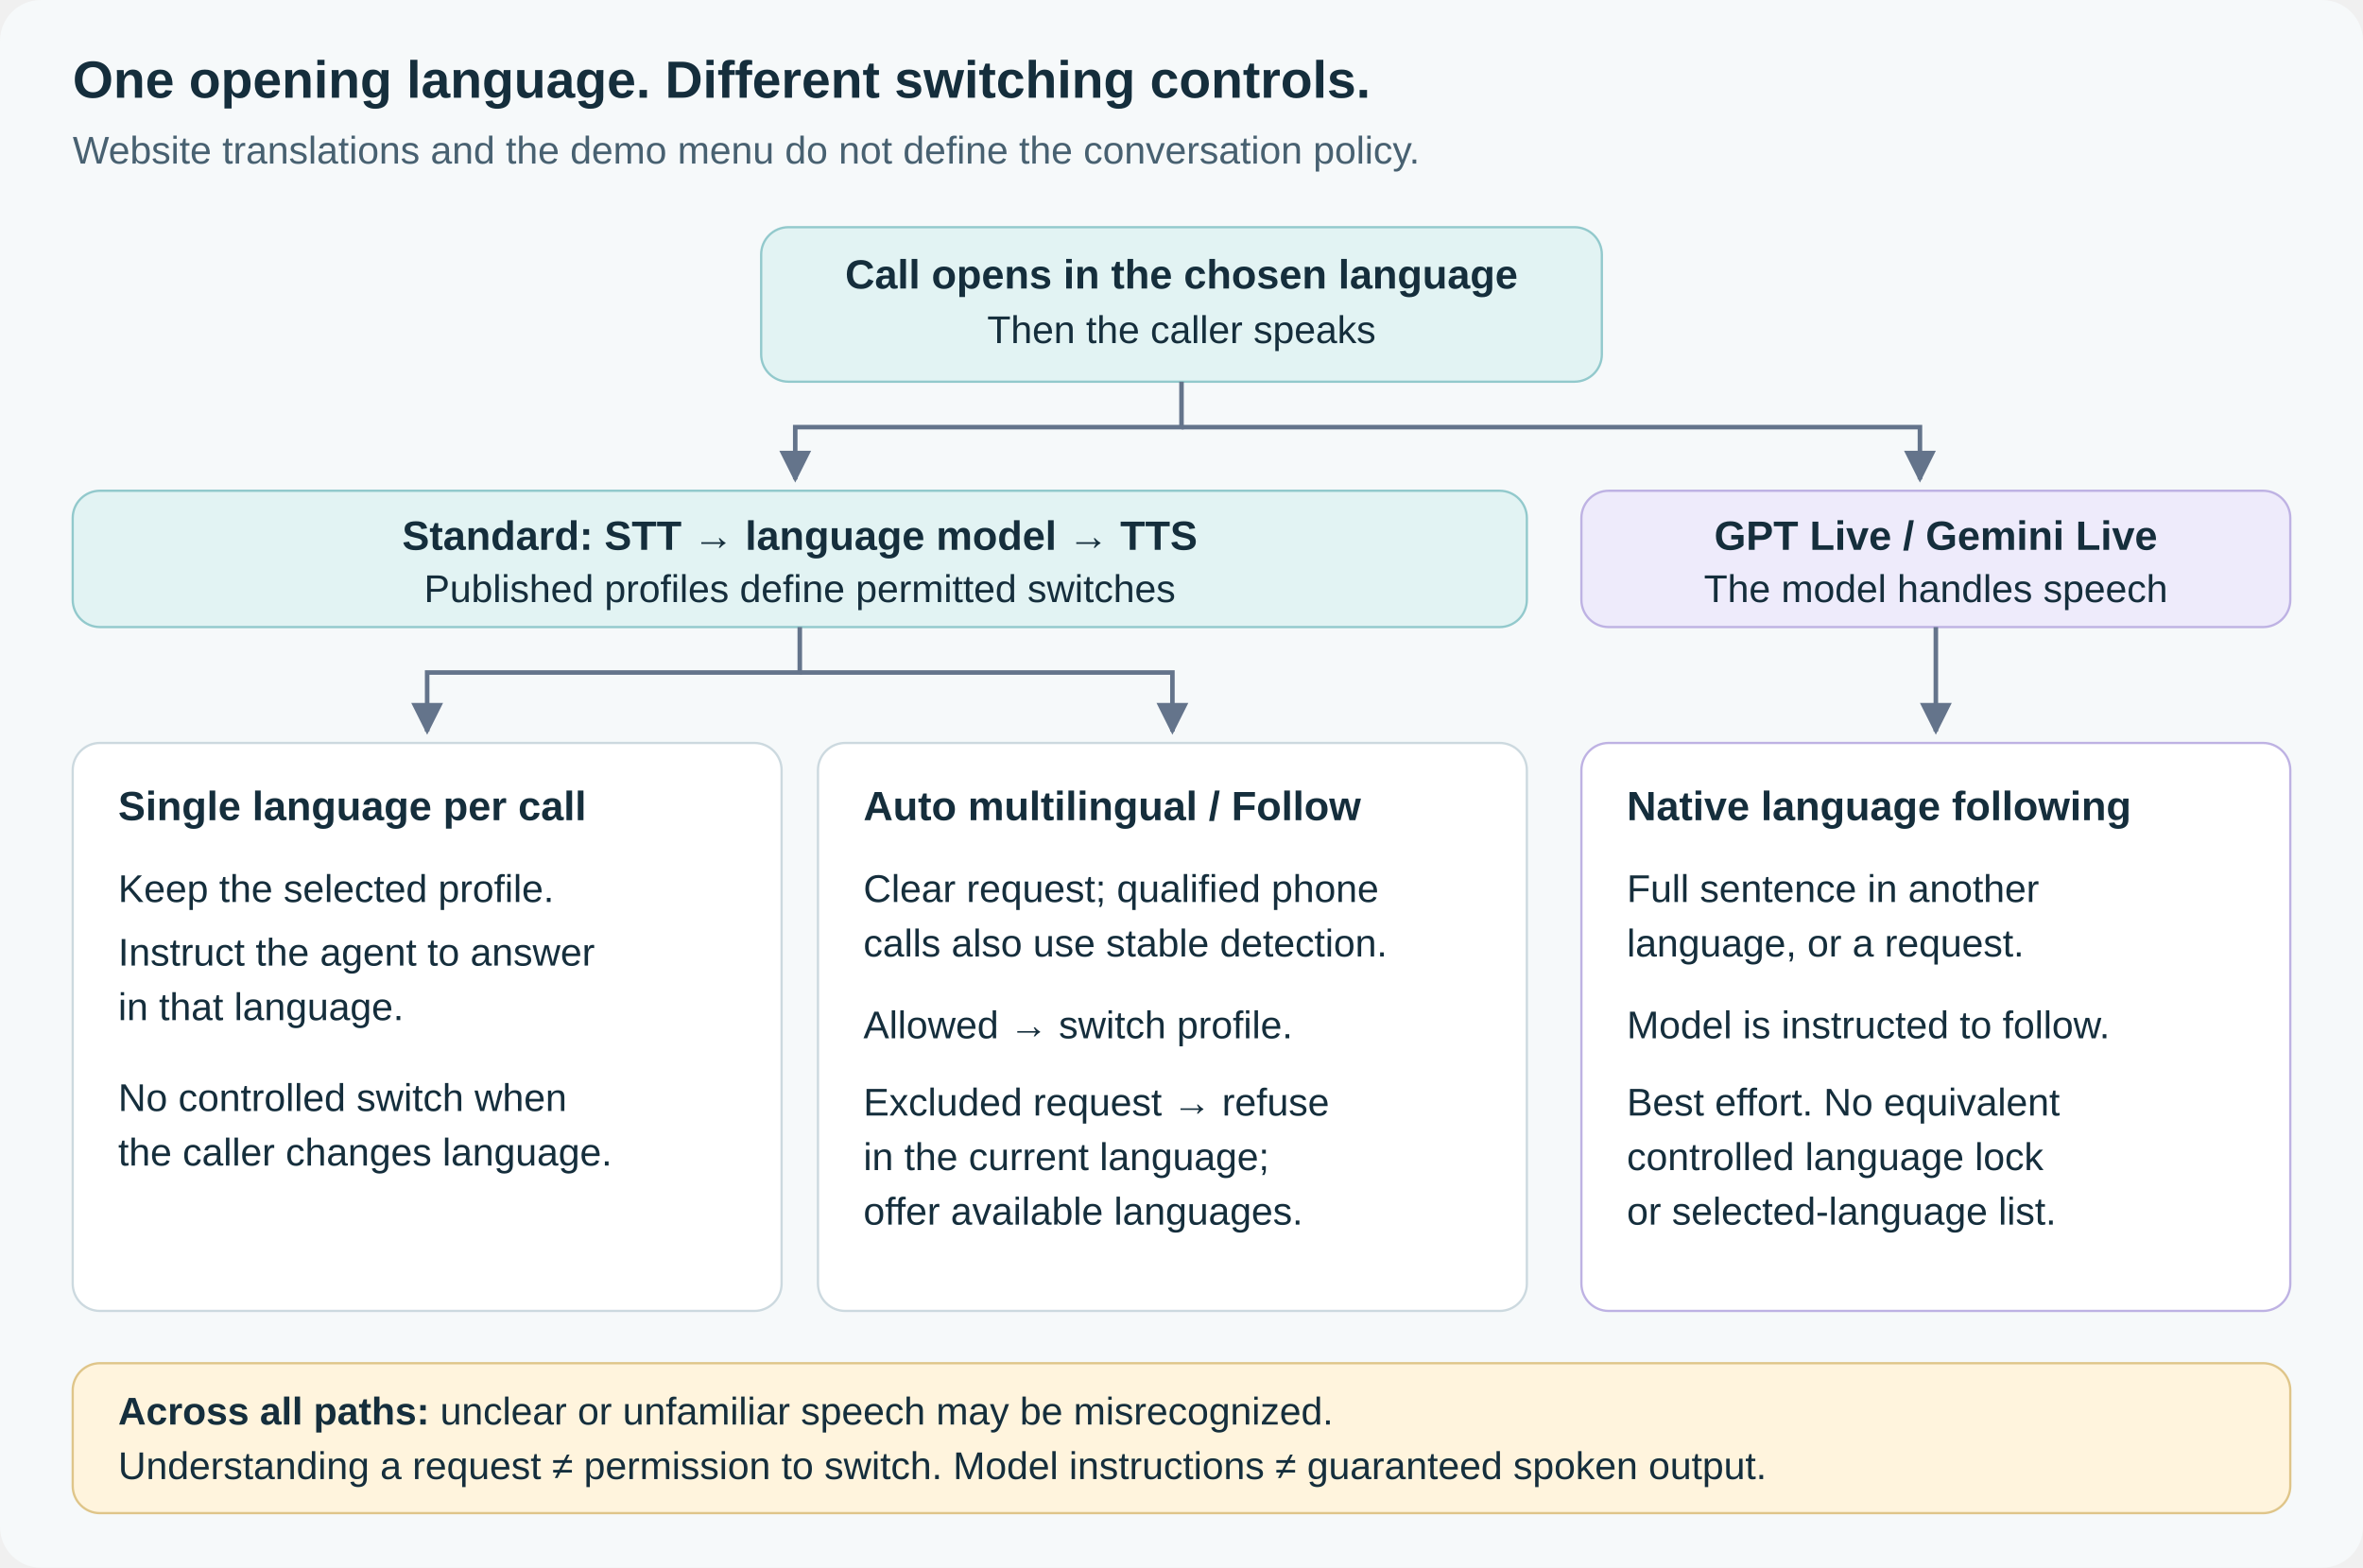
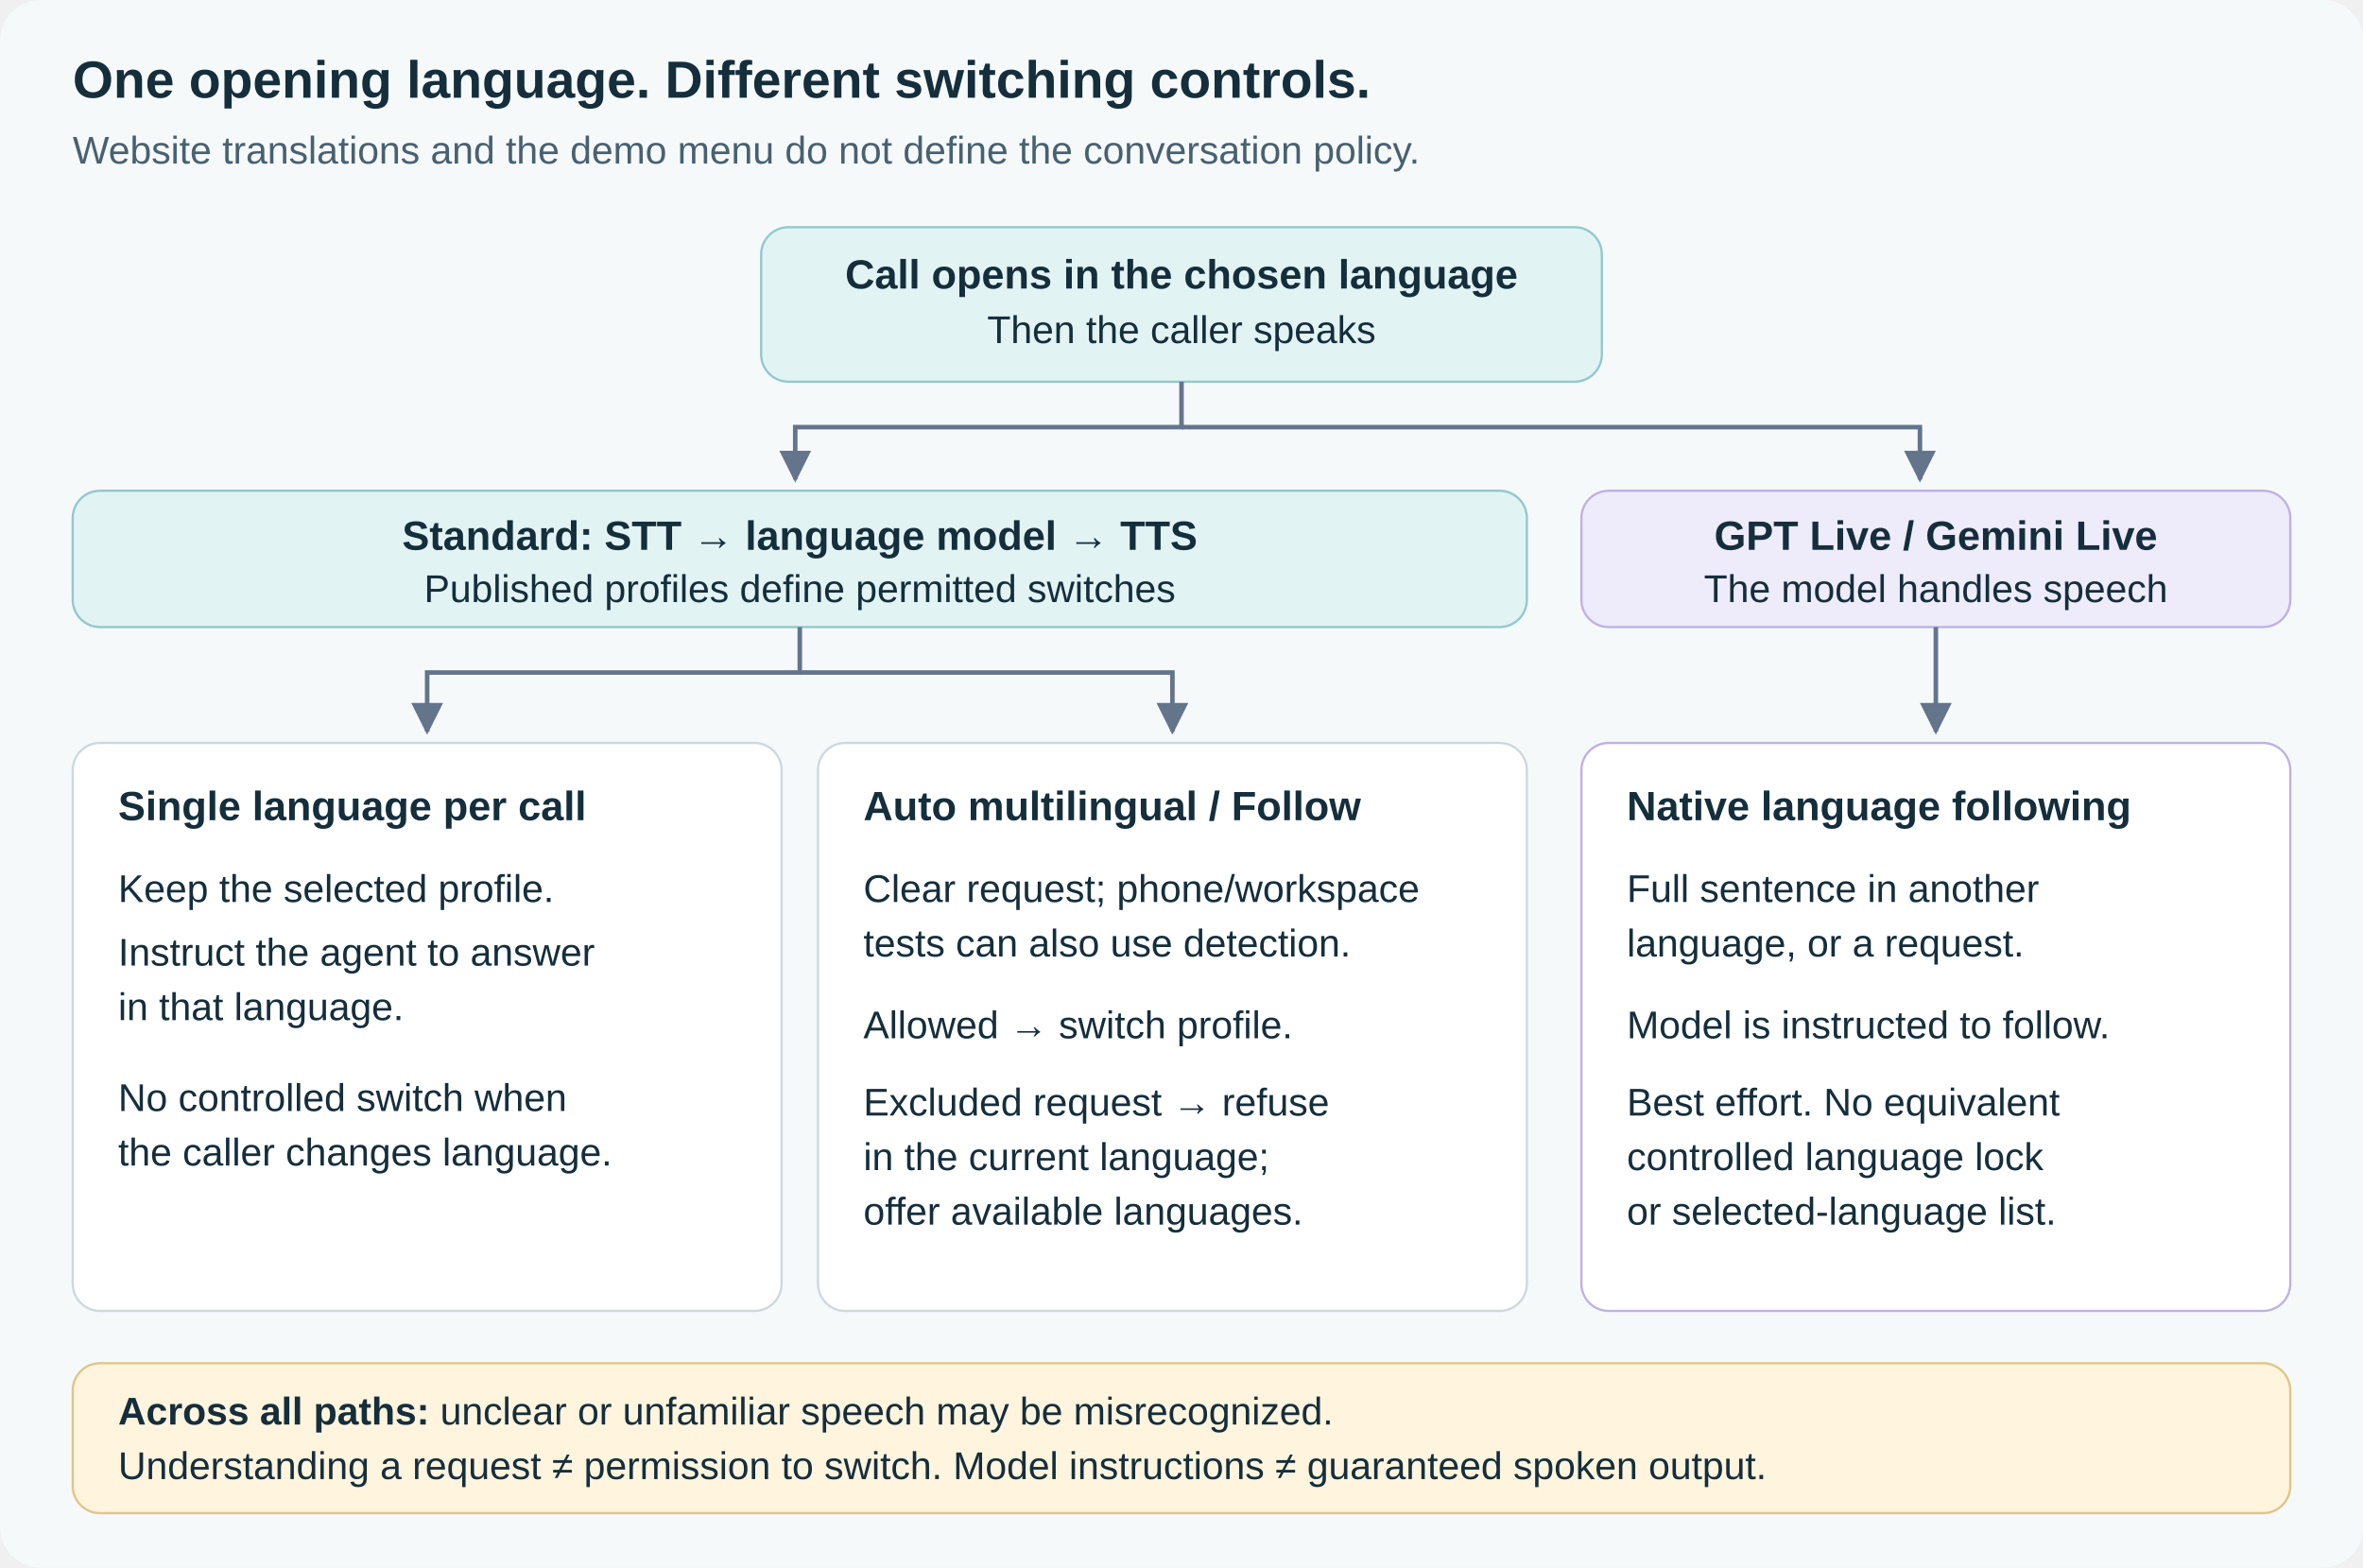
<svg xmlns="http://www.w3.org/2000/svg" width="1040" height="690" viewBox="0 0 1040 690" role="img" aria-labelledby="title desc">
  <defs>
    <marker id="arrow" viewBox="0 0 10 10" refX="9" refY="5" markerWidth="7" markerHeight="7" orient="auto-start-reverse">
      <path d="M0 0 L10 5 L0 10Z" fill="#64748b" />
    </marker>
    <style>
      text { font-family: Arial, Helvetica, sans-serif; fill: #152e3c; }
      .heading { font-size: 23px; font-weight: 700; }
      .label { font-size: 18px; font-weight: 700; }
      .body { font-size: 17px; }
      .muted { fill: #486171; }
      .line { stroke: #64748b; stroke-width: 2; fill: none; marker-end: url(#arrow); }
    </style>
  </defs>
  <rect width="1040" height="690" rx="18" fill="#f6f9fa" />
  <text x="32" y="43" class="heading">One opening language. Different switching controls.</text>
  <text x="32" y="72" class="body muted">Website translations and the demo menu do not define the conversation policy.</text>
  <rect x="335" y="100" width="370" height="68" rx="12" fill="#e2f3f3" stroke="#92c9cc" />
  <text x="520" y="127" text-anchor="middle" class="label">Call opens in the chosen language</text>
  <text x="520" y="151" text-anchor="middle" class="body">Then the caller speaks</text>
  <path d="M520 168 V188 H350 V211" class="line" />
  <path d="M520 188 H845 V211" class="line" />
  <rect x="32" y="216" width="640" height="60" rx="12" fill="#e2f3f3" stroke="#92c9cc" />
  <text x="352" y="242" text-anchor="middle" class="label">Standard: STT → language model → TTS</text>
  <text x="352" y="265" text-anchor="middle" class="body">Published profiles define permitted switches</text>
  <rect x="696" y="216" width="312" height="60" rx="12" fill="#eeebfb" stroke="#beb2e3" />
  <text x="852" y="242" text-anchor="middle" class="label">GPT Live / Gemini Live</text>
  <text x="852" y="265" text-anchor="middle" class="body">The model handles speech</text>
  <path d="M352 276 V296 H188 V322" class="line" />
  <path d="M352 296 H516 V322" class="line" />
  <path d="M852 276 V322" class="line" />
  <rect x="32" y="327" width="312" height="250" rx="12" fill="#fff" stroke="#ccd9df" />
  <text x="52" y="361" class="label">Single language per call</text>
  <text x="52" y="397" class="body">
    <tspan x="52">Keep the selected profile.</tspan>
    <tspan x="52" dy="28">Instruct the agent to answer</tspan>
    <tspan x="52" dy="24">in that language.</tspan>
    <tspan x="52" dy="40">No controlled switch when</tspan>
    <tspan x="52" dy="24">the caller changes language.</tspan>
  </text>
  <rect x="360" y="327" width="312" height="250" rx="12" fill="#fff" stroke="#ccd9df" />
  <text x="380" y="361" class="label">Auto multilingual / Follow</text>
  <text x="380" y="397" class="body">
-     <tspan x="380">Clear request; qualified phone</tspan>
-     <tspan x="380" dy="24">calls also use stable detection.</tspan>
+     <tspan x="380">Clear request; phone/workspace</tspan>
+     <tspan x="380" dy="24">tests can also use detection.</tspan>
    <tspan x="380" dy="36">Allowed → switch profile.</tspan>
    <tspan x="380" dy="34">Excluded request → refuse</tspan>
    <tspan x="380" dy="24">in the current language;</tspan>
    <tspan x="380" dy="24">offer available languages.</tspan>
  </text>
  <rect x="696" y="327" width="312" height="250" rx="12" fill="#fff" stroke="#beb2e3" />
  <text x="716" y="361" class="label">Native language following</text>
  <text x="716" y="397" class="body">
    <tspan x="716">Full sentence in another</tspan>
    <tspan x="716" dy="24">language, or a request.</tspan>
    <tspan x="716" dy="36">Model is instructed to follow.</tspan>
    <tspan x="716" dy="34">Best effort. No equivalent</tspan>
    <tspan x="716" dy="24">controlled language lock</tspan>
    <tspan x="716" dy="24">or selected-language list.</tspan>
  </text>
  <rect x="32" y="600" width="976" height="66" rx="12" fill="#fff4dd" stroke="#dfc589" />
  <text x="52" y="627" class="body">
    <tspan font-weight="700">Across all paths:</tspan> unclear or unfamiliar speech may be misrecognized.</text>
  <text x="52" y="651" class="body">Understanding a request ≠ permission to switch. Model instructions ≠ guaranteed spoken output.</text>
</svg>
